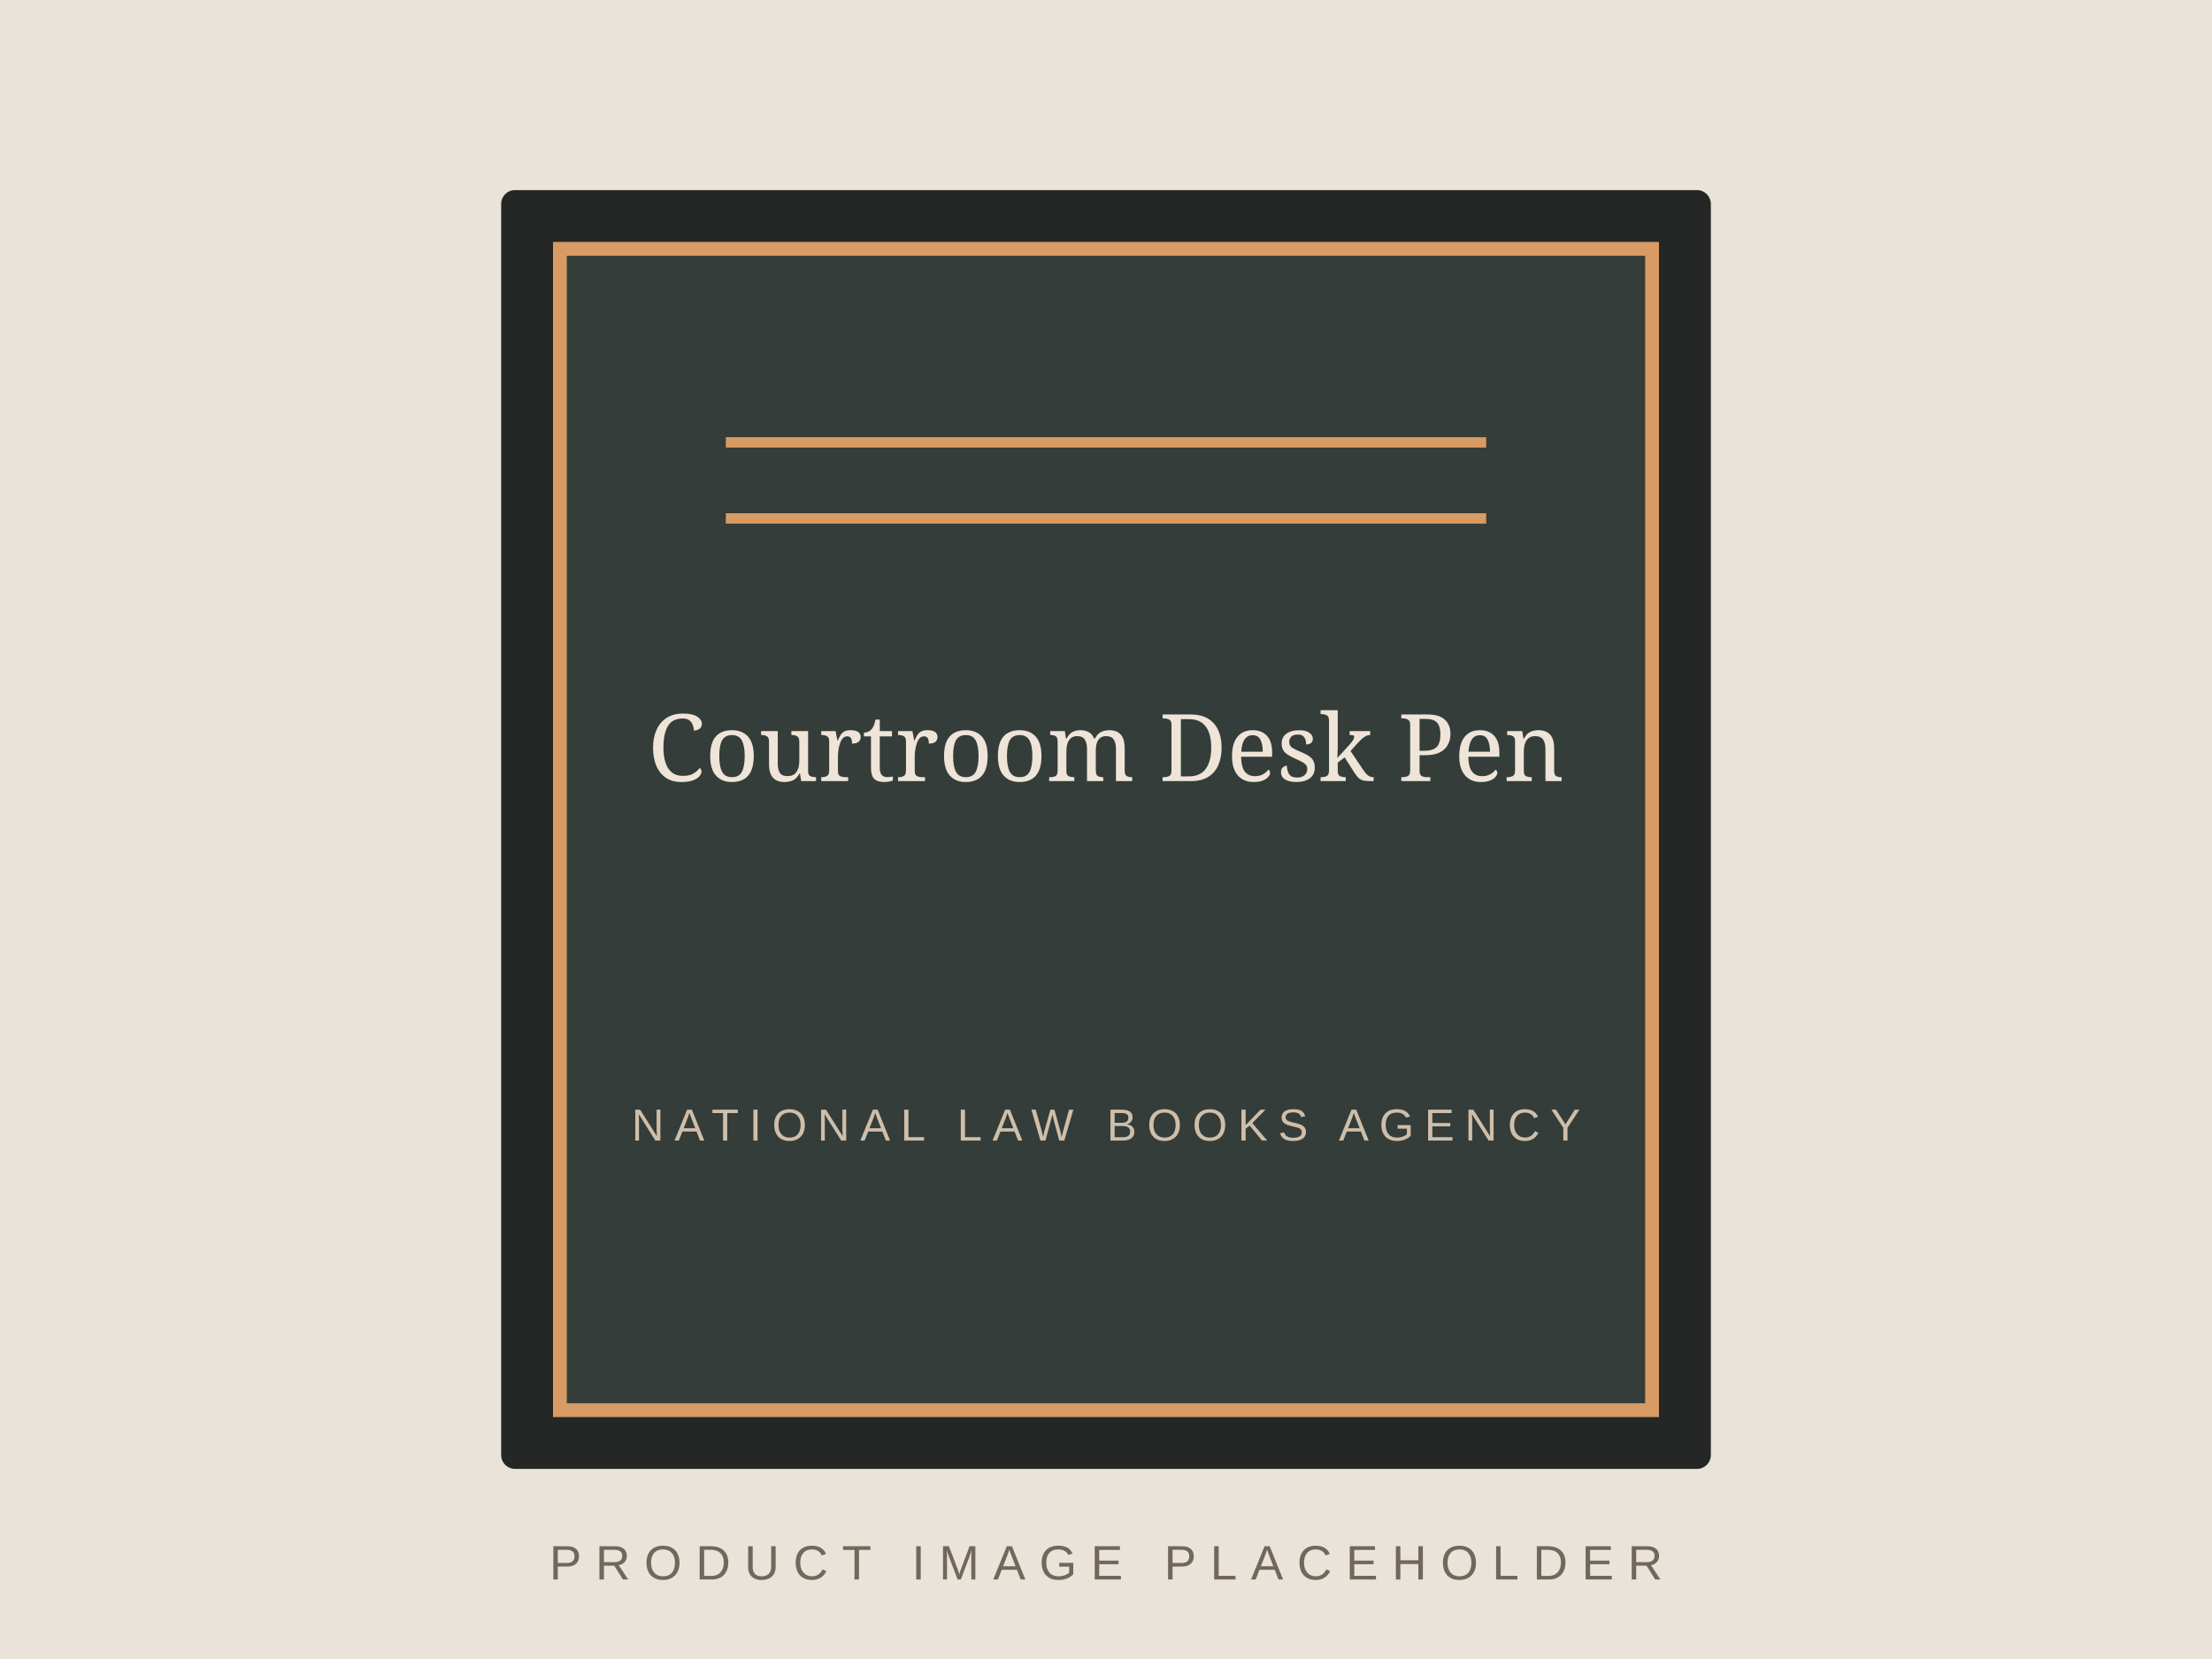
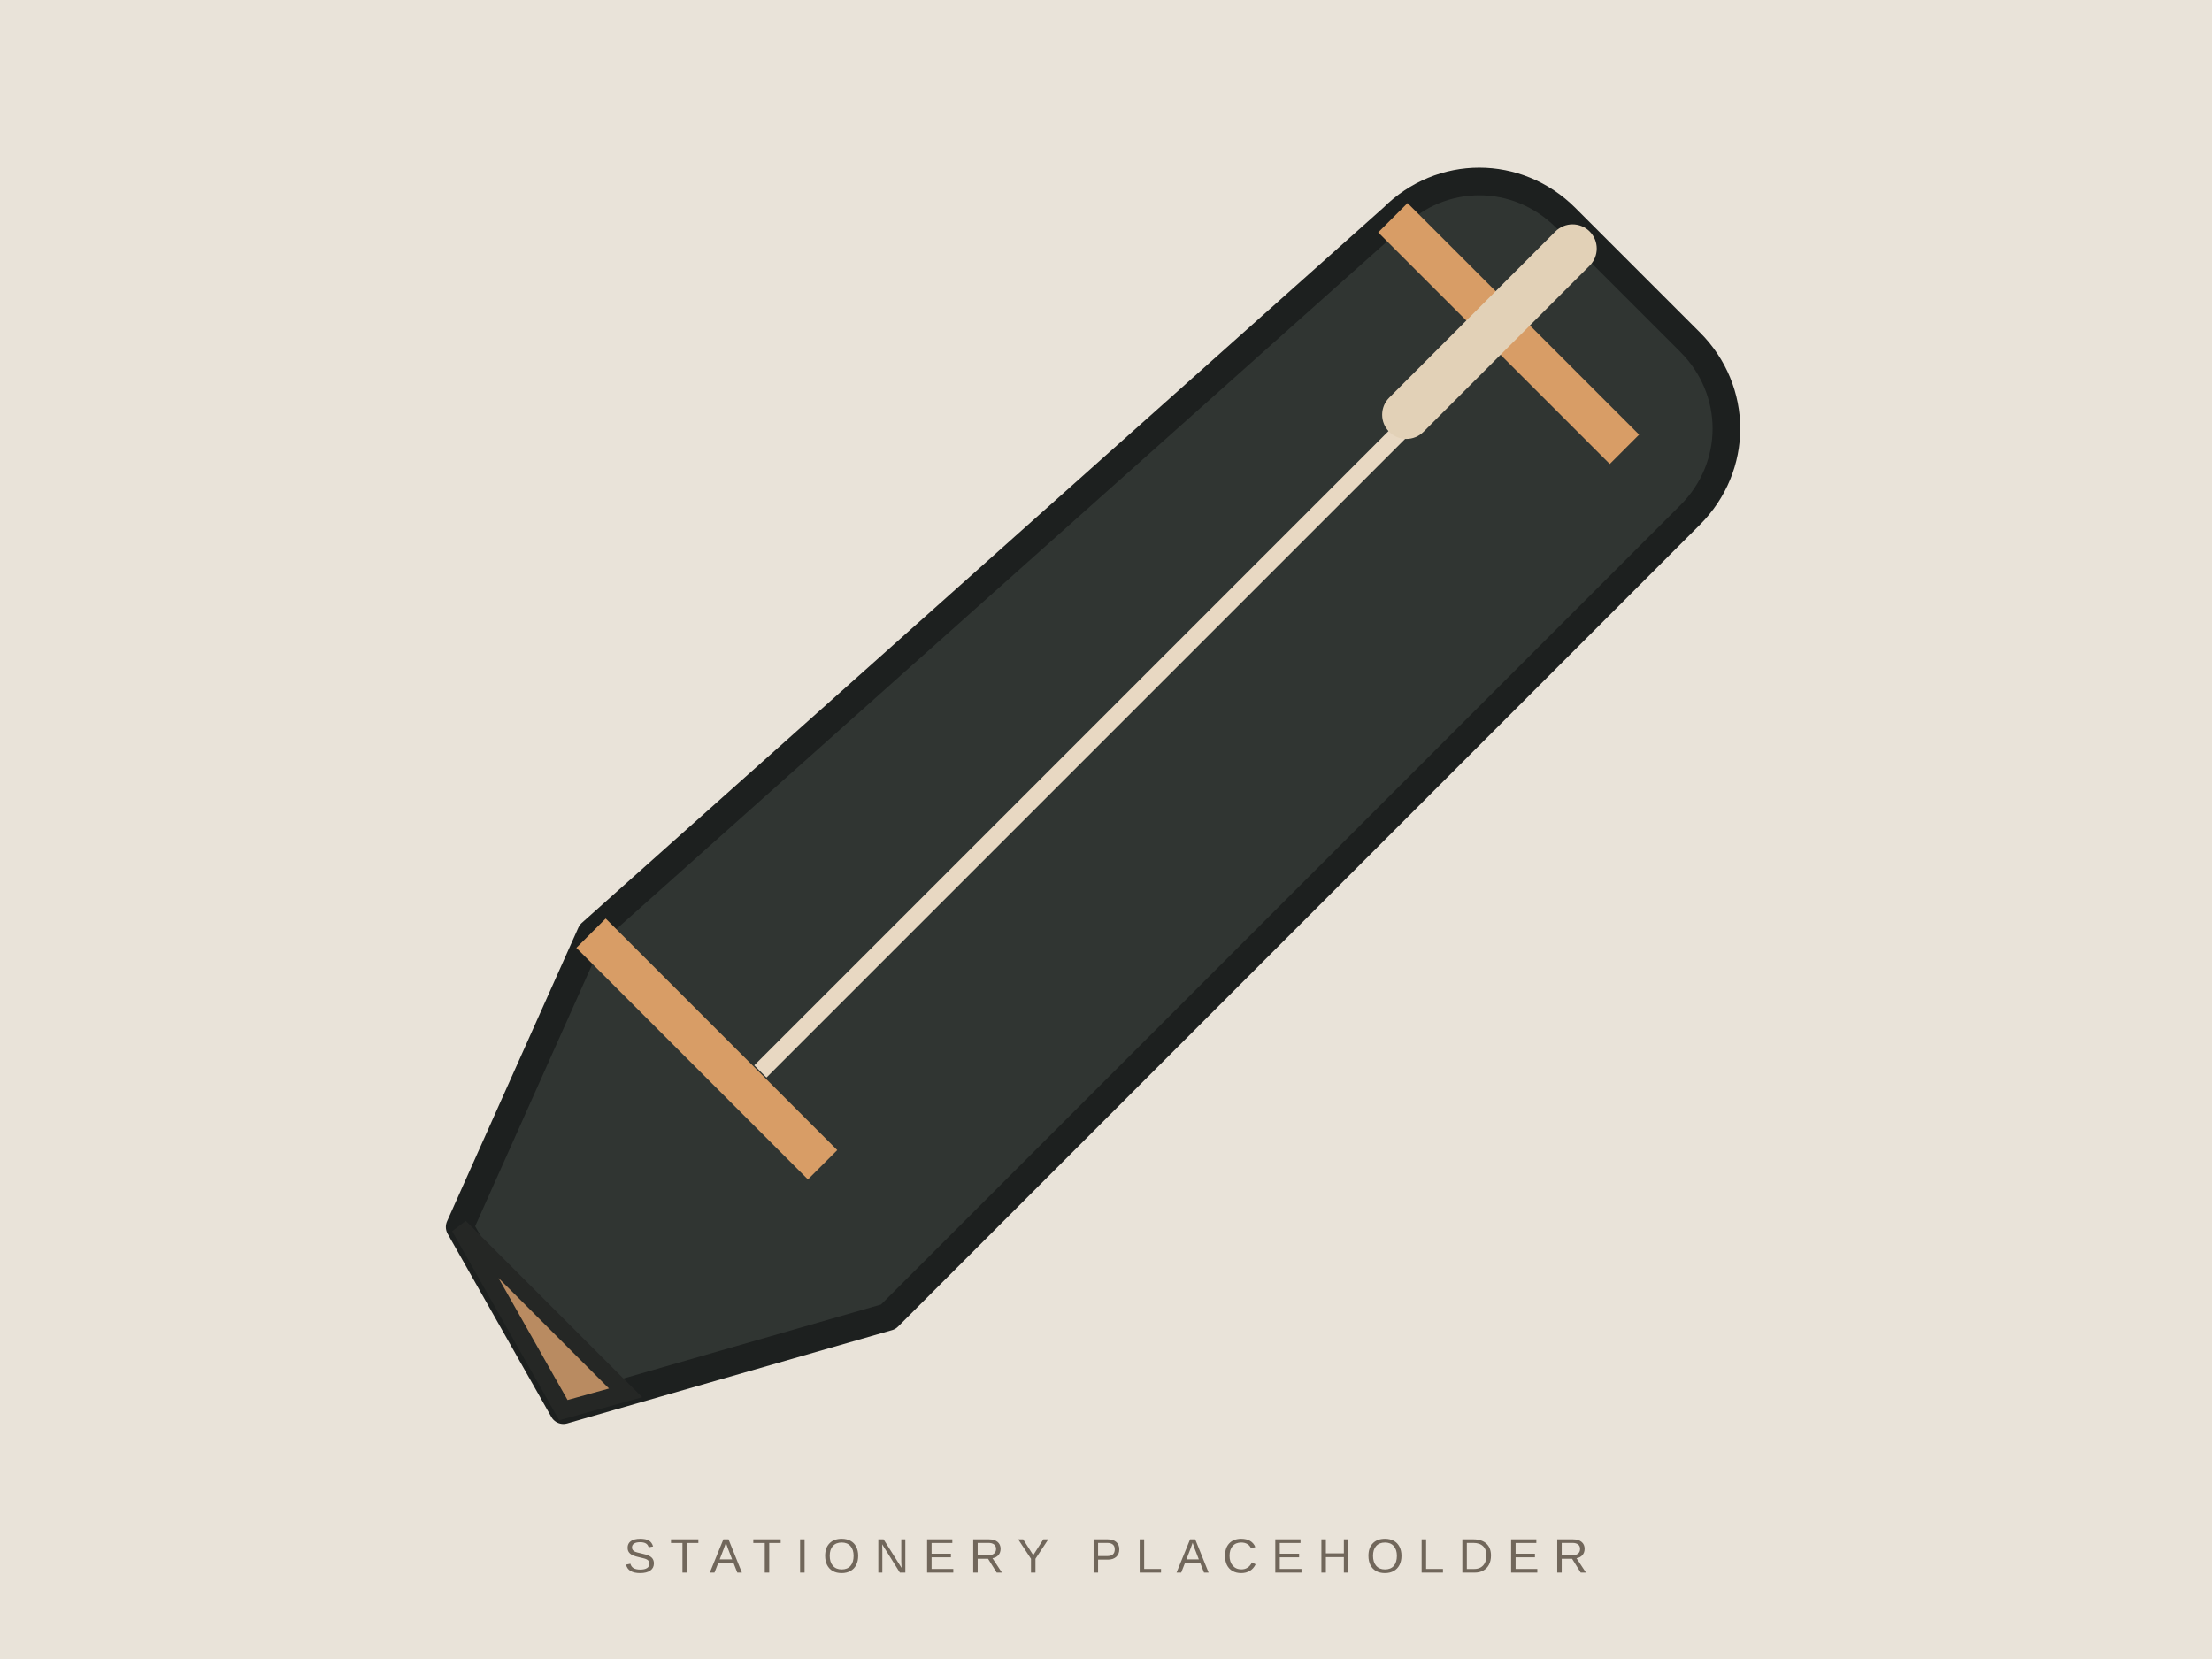
- <svg xmlns="http://www.w3.org/2000/svg" viewBox="0 0 640 480">
+ <svg xmlns="http://www.w3.org/2000/svg" viewBox="0 0 640 480" role="img" aria-labelledby="title">
  <rect width="640" height="480" fill="#e9e3d9" />
-   <rect x="145" y="55" width="350" height="370" rx="4" fill="#242725" />
-   <rect x="162" y="72" width="316" height="336" fill="#343d39" stroke="#d89b63" stroke-width="4" />
-   <path d="M210 128h220M210 150h220" stroke="#d89b63" stroke-width="3" />
-   <text x="320" y="226" text-anchor="middle" fill="#eee4d7" font-family="Georgia" font-size="27">Courtroom Desk Pen</text>
-   <text x="320" y="330" text-anchor="middle" fill="#cfbea9" font-family="Arial" font-size="13" letter-spacing="3">NATIONAL LAW BOOKS AGENCY</text>
-   <text x="320" y="457" text-anchor="middle" fill="#71675b" font-family="Arial" font-size="14" letter-spacing="4">PRODUCT IMAGE PLACEHOLDER</text>
+   <path d="M133 355l38-85L403 63c14-14 36-14 50 0l36 36c14 14 14 36 0 50L257 381l-94 27z" fill="#303532" stroke="#1d201f" stroke-width="8" stroke-linejoin="round" />
+   <path d="M171 270l67 67m165-274 67 67" stroke="#d89d66" stroke-width="12" />
+   <path d="M133 355l48 48-18 5z" fill="#b98b61" stroke="#252725" stroke-width="5" />
+   <path d="M220 310l203-203" stroke="#e8d8c2" stroke-width="5" />
+   <rect x="397" y="120" width="82" height="14" rx="7" fill="#e2d1b7" transform="rotate(-45 397 120)" />
+   <text x="320" y="455" fill="#71675b" text-anchor="middle" font-family="Arial,sans-serif" font-size="14" letter-spacing="4">STATIONERY PLACEHOLDER</text>
</svg>
